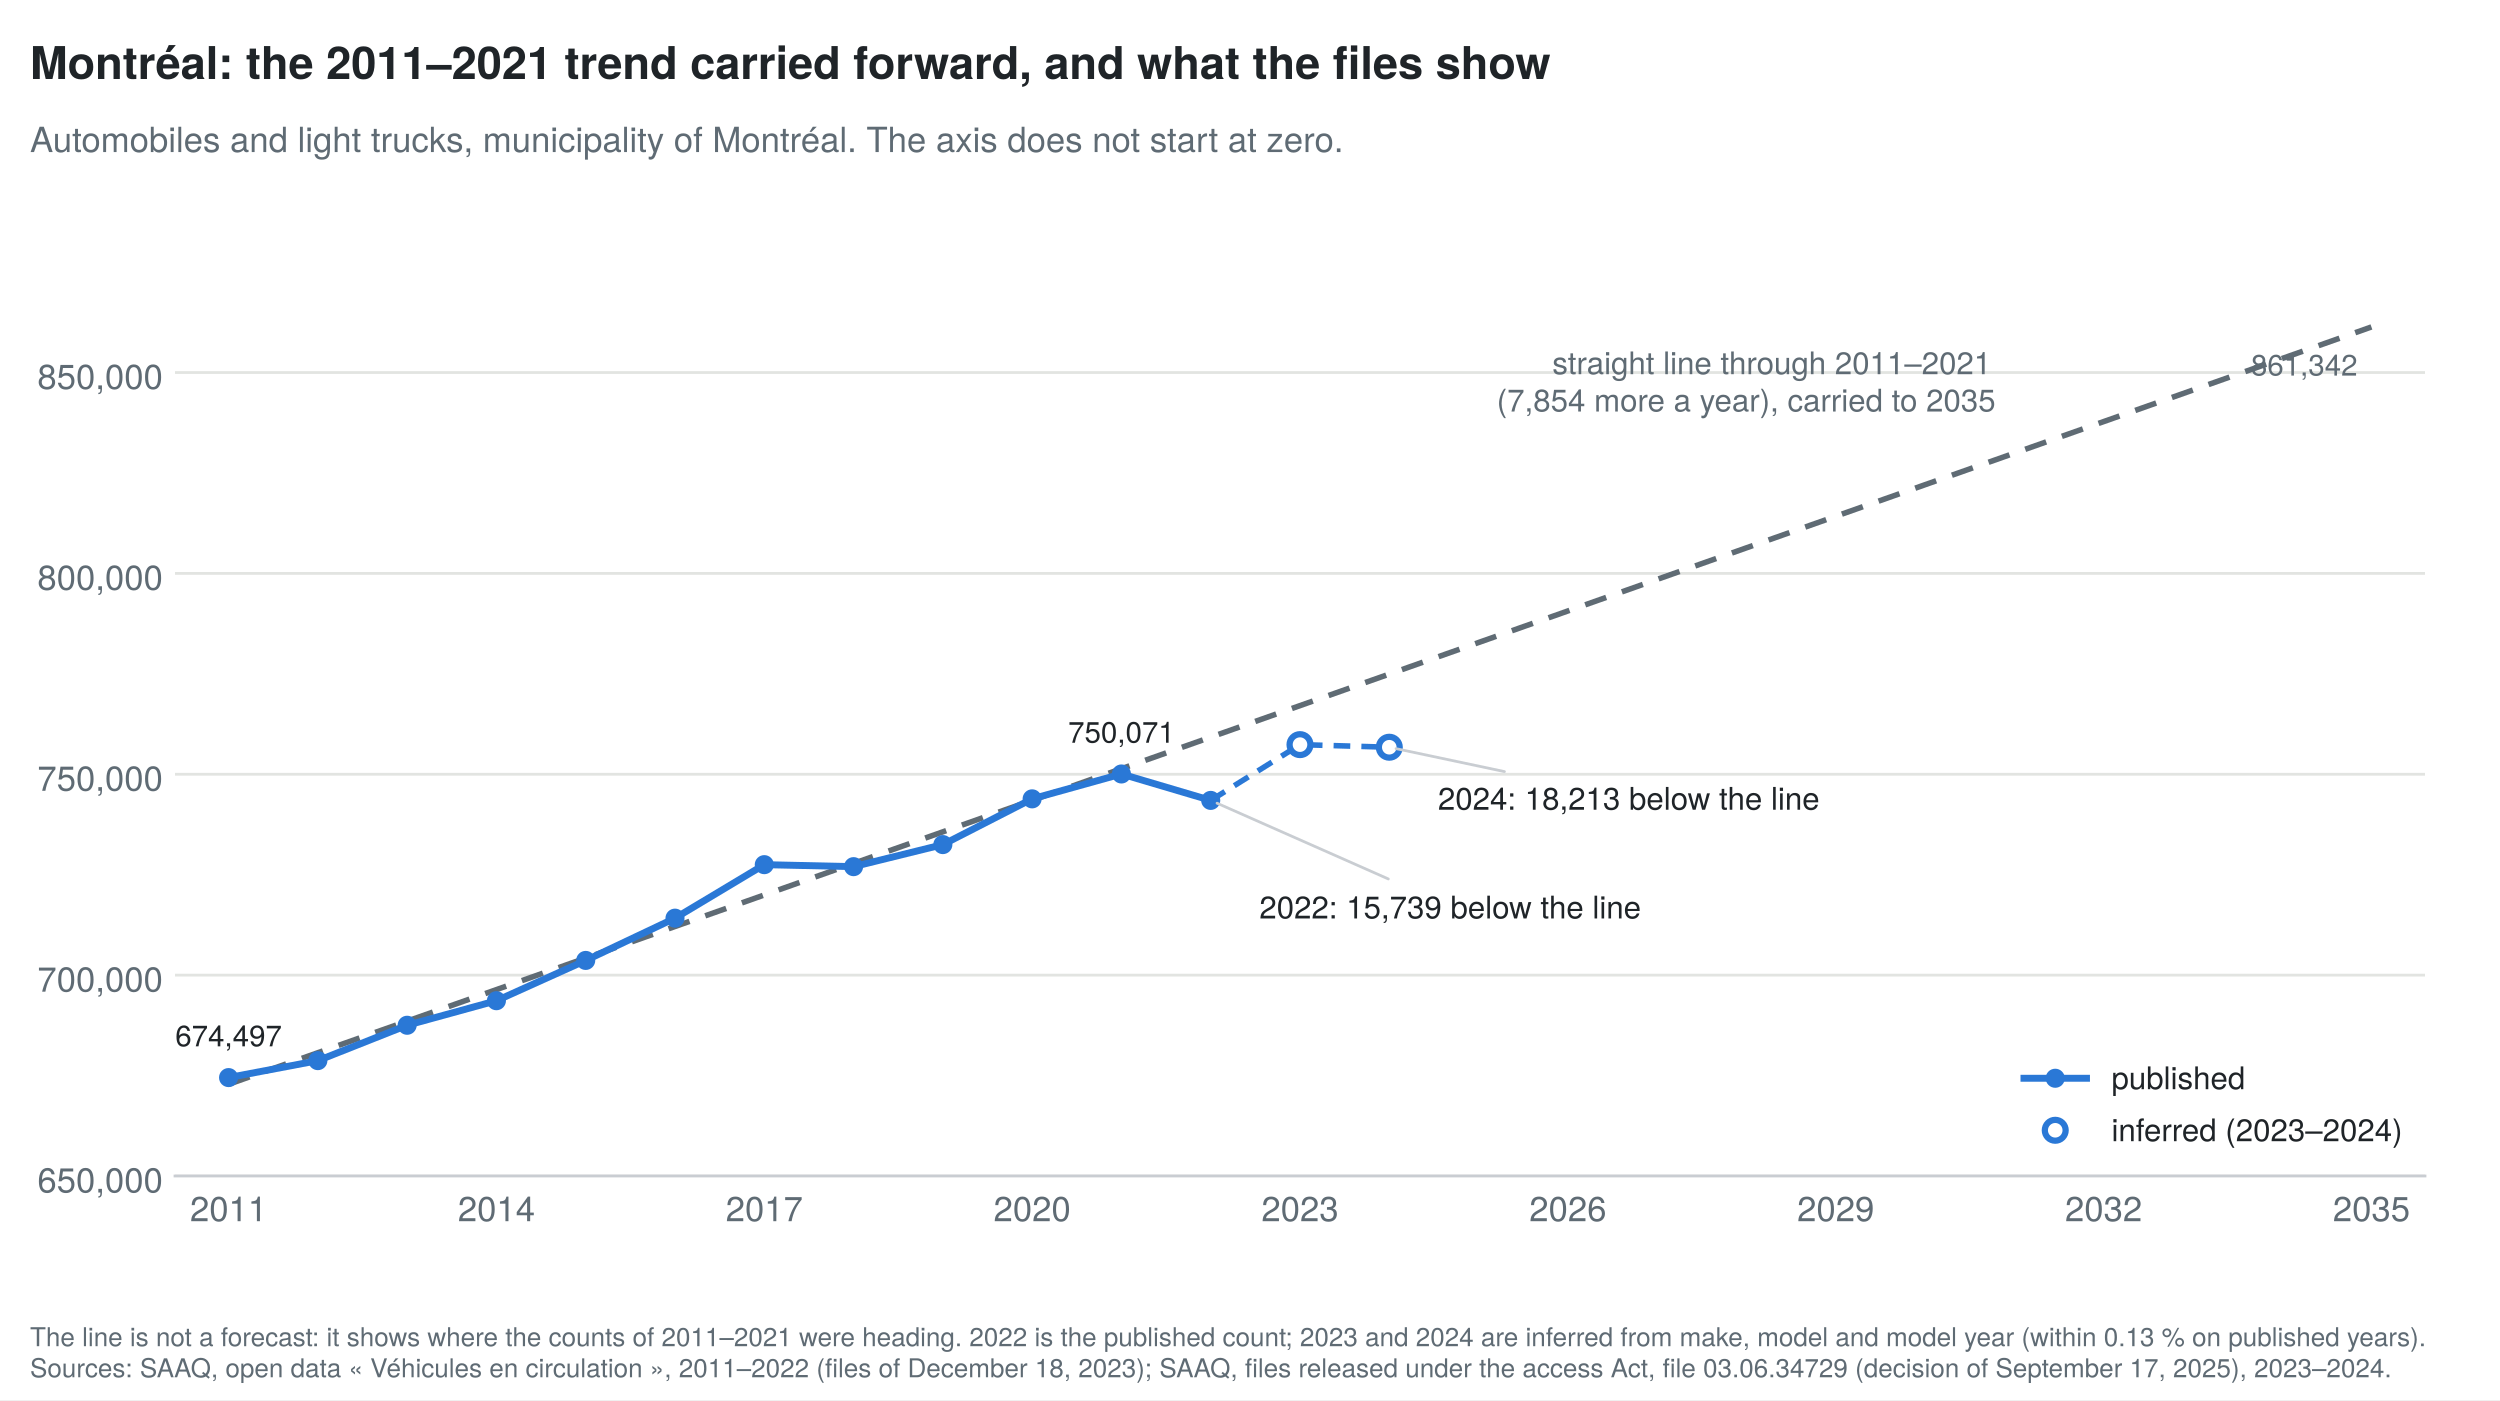
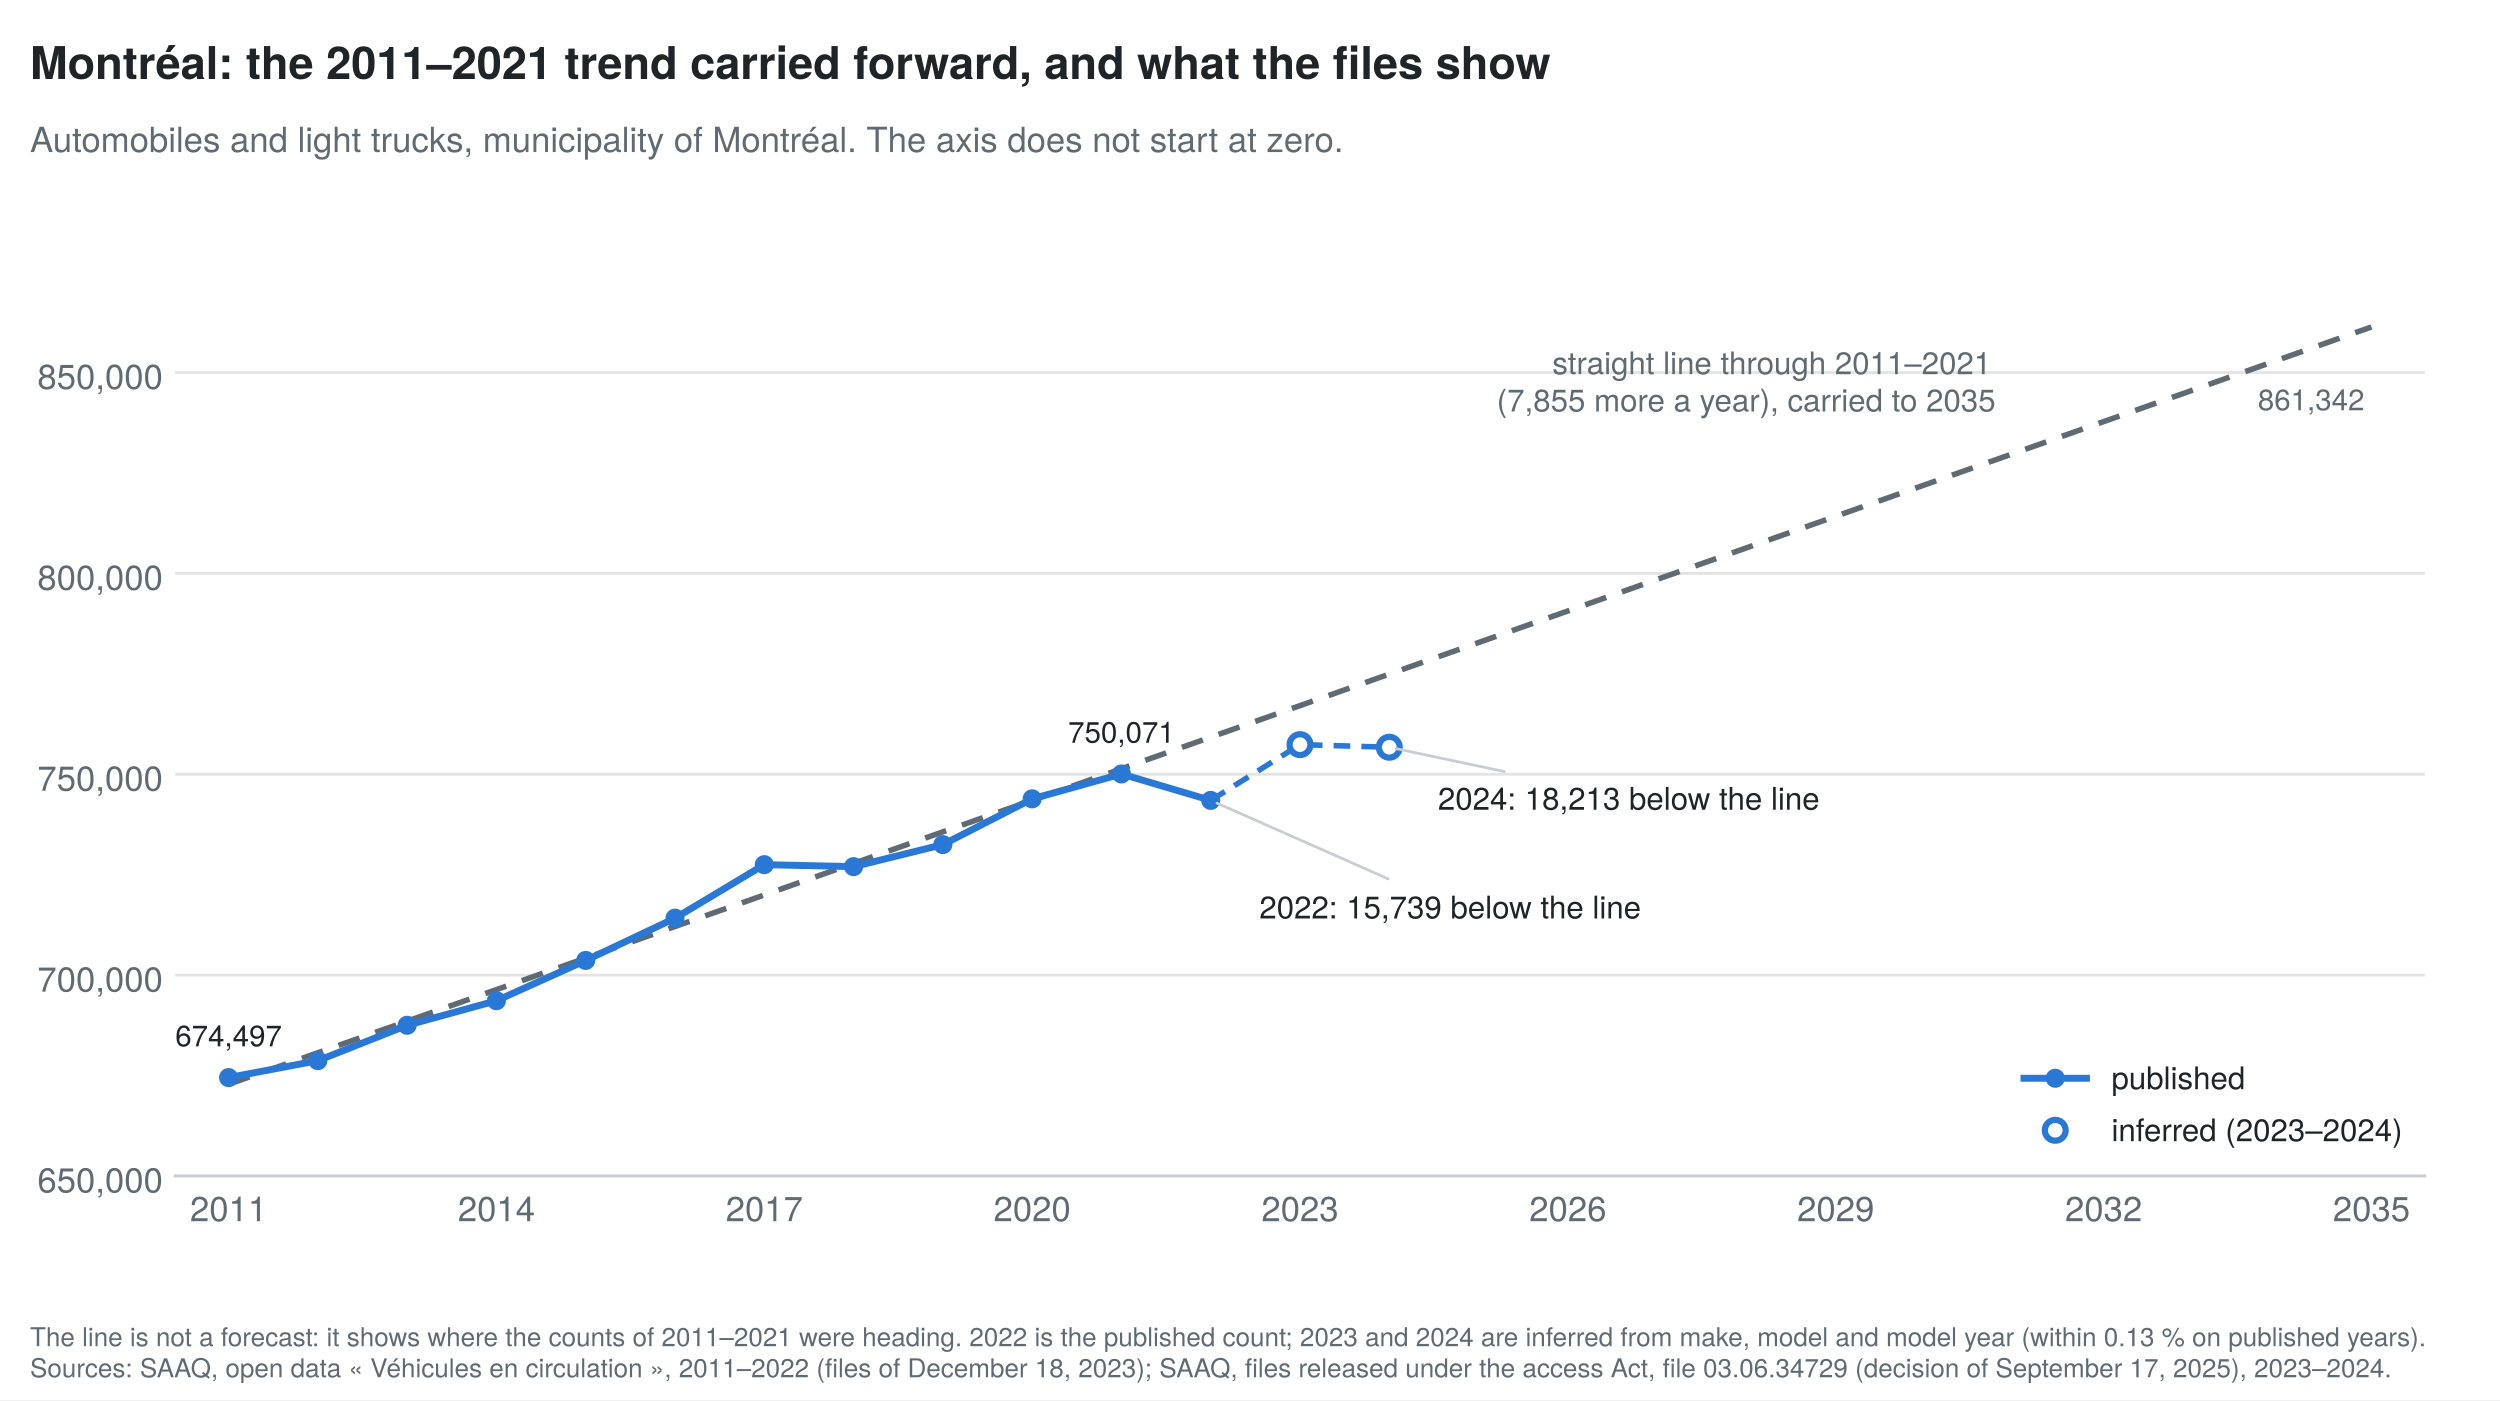
<svg xmlns="http://www.w3.org/2000/svg" xmlns:xlink="http://www.w3.org/1999/xlink" width="720pt" height="403.2pt" viewBox="0 0 720 403.2" version="1.1">
  <defs>
    <style type="text/css">*{stroke-linejoin: round; stroke-linecap: butt}</style>
  </defs>
  <g id="figure_1">
    <g id="patch_1">
      <path d="M 0 403.2  L 720 403.2  L 720 0  L 0 0  z " style="fill: #ffffff" />
    </g>
    <g id="axes_1">
      <g id="patch_2">
        <path d="M 50.4 338.688  L 698.4 338.688  L 698.4 72.576  L 50.4 72.576  z " style="fill: #ffffff" />
      </g>
      <g id="matplotlib.axis_1">
        <g id="xtick_1">
          <g id="line2d_1" />
          <g id="text_1">
            <text style="font-size: 10px; font-family: 'Helvetica Neue'; text-anchor: middle; fill: #5f6b74" x="65.829" y="351.708" transform="rotate(-0 65.82857 351.708)">2011</text>
          </g>
        </g>
        <g id="xtick_2">
          <g id="line2d_2" />
          <g id="text_2">
            <text style="font-size: 10px; font-family: 'Helvetica Neue'; text-anchor: middle; fill: #5f6b74" x="142.971" y="351.708" transform="rotate(-0 142.9714 351.708)">2014</text>
          </g>
        </g>
        <g id="xtick_3">
          <g id="line2d_3" />
          <g id="text_3">
            <text style="font-size: 10px; font-family: 'Helvetica Neue'; text-anchor: middle; fill: #5f6b74" x="220.114" y="351.708" transform="rotate(-0 220.1143 351.708)">2017</text>
          </g>
        </g>
        <g id="xtick_4">
          <g id="line2d_4" />
          <g id="text_4">
            <text style="font-size: 10px; font-family: 'Helvetica Neue'; text-anchor: middle; fill: #5f6b74" x="297.257" y="351.708" transform="rotate(-0 297.2571 351.708)">2020</text>
          </g>
        </g>
        <g id="xtick_5">
          <g id="line2d_5" />
          <g id="text_5">
            <text style="font-size: 10px; font-family: 'Helvetica Neue'; text-anchor: middle; fill: #5f6b74" x="374.4" y="351.708" transform="rotate(-0 374.4 351.708)">2023</text>
          </g>
        </g>
        <g id="xtick_6">
          <g id="line2d_6" />
          <g id="text_6">
            <text style="font-size: 10px; font-family: 'Helvetica Neue'; text-anchor: middle; fill: #5f6b74" x="451.543" y="351.708" transform="rotate(-0 451.5429 351.708)">2026</text>
          </g>
        </g>
        <g id="xtick_7">
          <g id="line2d_7" />
          <g id="text_7">
            <text style="font-size: 10px; font-family: 'Helvetica Neue'; text-anchor: middle; fill: #5f6b74" x="528.686" y="351.708" transform="rotate(-0 528.6857 351.708)">2029</text>
          </g>
        </g>
        <g id="xtick_8">
          <g id="line2d_8" />
          <g id="text_8">
            <text style="font-size: 10px; font-family: 'Helvetica Neue'; text-anchor: middle; fill: #5f6b74" x="605.829" y="351.708" transform="rotate(-0 605.8286 351.708)">2032</text>
          </g>
        </g>
        <g id="xtick_9">
          <g id="line2d_9" />
          <g id="text_9">
            <text style="font-size: 10px; font-family: 'Helvetica Neue'; text-anchor: middle; fill: #5f6b74" x="682.971" y="351.708" transform="rotate(-0 682.9714 351.708)">2035</text>
          </g>
        </g>
      </g>
      <g id="matplotlib.axis_2">
        <g id="ytick_1">
          <g id="line2d_10">
-             <path d="M 50.4 338.688  L 698.4 338.688  " clip-path="url(#p3953922938)" style="fill: none; stroke: #e2e4e1; stroke-width: 0.8; stroke-linecap: square" />
+             <path d="M 50.4 338.688  L 698.4 338.688  " clip-path="url(#p4f860af6c6)" style="fill: none; stroke: #e2e4e1; stroke-width: 0.8; stroke-linecap: square" />
          </g>
          <g id="line2d_11" />
          <g id="text_10">
            <text style="font-size: 10px; font-family: 'Helvetica Neue'; text-anchor: end; fill: #5f6b74" x="46.9" y="343.448" transform="rotate(-0 46.9 343.448)">650,000</text>
          </g>
        </g>
        <g id="ytick_2">
          <g id="line2d_12">
-             <path d="M 50.4 280.838  L 698.4 280.838  " clip-path="url(#p3953922938)" style="fill: none; stroke: #e2e4e1; stroke-width: 0.8; stroke-linecap: square" />
+             <path d="M 50.4 280.838  L 698.4 280.838  " clip-path="url(#p4f860af6c6)" style="fill: none; stroke: #e2e4e1; stroke-width: 0.8; stroke-linecap: square" />
          </g>
          <g id="line2d_13" />
          <g id="text_11">
            <text style="font-size: 10px; font-family: 'Helvetica Neue'; text-anchor: end; fill: #5f6b74" x="46.9" y="285.598" transform="rotate(-0 46.9 285.5976)">700,000</text>
          </g>
        </g>
        <g id="ytick_3">
          <g id="line2d_14">
-             <path d="M 50.4 222.987  L 698.4 222.987  " clip-path="url(#p3953922938)" style="fill: none; stroke: #e2e4e1; stroke-width: 0.8; stroke-linecap: square" />
+             <path d="M 50.4 222.987  L 698.4 222.987  " clip-path="url(#p4f860af6c6)" style="fill: none; stroke: #e2e4e1; stroke-width: 0.8; stroke-linecap: square" />
          </g>
          <g id="line2d_15" />
          <g id="text_12">
            <text style="font-size: 10px; font-family: 'Helvetica Neue'; text-anchor: end; fill: #5f6b74" x="46.9" y="227.747" transform="rotate(-0 46.9 227.7471)">750,000</text>
          </g>
        </g>
        <g id="ytick_4">
          <g id="line2d_16">
-             <path d="M 50.4 165.137  L 698.4 165.137  " clip-path="url(#p3953922938)" style="fill: none; stroke: #e2e4e1; stroke-width: 0.8; stroke-linecap: square" />
+             <path d="M 50.4 165.137  L 698.4 165.137  " clip-path="url(#p4f860af6c6)" style="fill: none; stroke: #e2e4e1; stroke-width: 0.8; stroke-linecap: square" />
          </g>
          <g id="line2d_17" />
          <g id="text_13">
            <text style="font-size: 10px; font-family: 'Helvetica Neue'; text-anchor: end; fill: #5f6b74" x="46.9" y="169.897" transform="rotate(-0 46.9 169.8967)">800,000</text>
          </g>
        </g>
        <g id="ytick_5">
          <g id="line2d_18">
-             <path d="M 50.4 107.286  L 698.4 107.286  " clip-path="url(#p3953922938)" style="fill: none; stroke: #e2e4e1; stroke-width: 0.8; stroke-linecap: square" />
+             <path d="M 50.4 107.286  L 698.4 107.286  " clip-path="url(#p4f860af6c6)" style="fill: none; stroke: #e2e4e1; stroke-width: 0.8; stroke-linecap: square" />
          </g>
          <g id="line2d_19" />
          <g id="text_14">
            <text style="font-size: 10px; font-family: 'Helvetica Neue'; text-anchor: end; fill: #5f6b74" x="46.9" y="112.046" transform="rotate(-0 46.9 112.0463)">850,000</text>
          </g>
        </g>
      </g>
      <g id="line2d_20">
-         <path d="M 65.829 312.271  L 91.543 303.183  L 117.257 294.095  L 142.971 285.007  L 168.686 275.919  L 194.4 266.832  L 220.114 257.744  L 245.829 248.657  L 271.543 239.568  L 297.257 230.48  L 322.971 221.393  L 348.686 212.304  L 374.4 203.217  L 400.114 194.129  L 425.829 185.042  L 451.543 175.954  L 477.257 166.865  L 502.971 157.778  L 528.686 148.69  L 554.4 139.603  L 580.114 130.514  L 605.829 121.427  L 631.543 112.339  L 657.257 103.251  L 682.971 94.163  " clip-path="url(#p3953922938)" style="fill: none; stroke-dasharray: 6.4,4.8; stroke-dashoffset: 0; stroke: #5f6b74; stroke-width: 1.6" />
+         <path d="M 65.829 312.271  L 91.543 303.183  L 117.257 294.095  L 142.971 285.007  L 168.686 275.919  L 194.4 266.832  L 220.114 257.744  L 245.829 248.657  L 271.543 239.568  L 297.257 230.48  L 322.971 221.393  L 348.686 212.304  L 374.4 203.217  L 400.114 194.129  L 425.829 185.042  L 451.543 175.954  L 477.257 166.865  L 502.971 157.778  L 528.686 148.69  L 554.4 139.603  L 580.114 130.514  L 605.829 121.427  L 631.543 112.339  L 657.257 103.251  L 682.971 94.163  " clip-path="url(#p4f860af6c6)" style="fill: none; stroke-dasharray: 6.4,4.8; stroke-dashoffset: 0; stroke: #5f6b74; stroke-width: 1.6" />
      </g>
      <g id="line2d_21">
-         <path d="M 65.829 310.345  L 91.543 305.461  L 117.257 295.275  L 142.971 288.202  L 168.686 276.603  L 194.4 264.43  L 220.114 249.021  L 245.829 249.596  L 271.543 243.242  L 297.257 230.069  L 322.971 222.905  L 348.686 230.515  " clip-path="url(#p3953922938)" style="fill: none; stroke: #2a78d6; stroke-width: 2; stroke-linecap: square" />
+         <path d="M 65.829 310.345  L 91.543 305.461  L 117.257 295.275  L 142.971 288.202  L 168.686 276.603  L 194.4 264.43  L 220.114 249.021  L 245.829 249.596  L 271.543 243.242  L 297.257 230.069  L 322.971 222.905  L 348.686 230.515  " clip-path="url(#p4f860af6c6)" style="fill: none; stroke: #2a78d6; stroke-width: 2; stroke-linecap: square" />
        <defs>
-           <path id="m9acce81c6f" d="M 0 2.25  C 0.597 2.25 1.169 2.013 1.591 1.591  C 2.013 1.169 2.25 0.597 2.25 0  C 2.25 -0.597 2.013 -1.169 1.591 -1.591  C 1.169 -2.013 0.597 -2.25 0 -2.25  C -0.597 -2.25 -1.169 -2.013 -1.591 -1.591  C -2.013 -1.169 -2.25 -0.597 -2.25 0  C -2.25 0.597 -2.013 1.169 -1.591 1.591  C -1.169 2.013 -0.597 2.25 0 2.25  z " style="stroke: #2a78d6" />
+           <path id="m3dd5993544" d="M 0 2.25  C 0.597 2.25 1.169 2.013 1.591 1.591  C 2.013 1.169 2.25 0.597 2.25 0  C 2.25 -0.597 2.013 -1.169 1.591 -1.591  C 1.169 -2.013 0.597 -2.25 0 -2.25  C -0.597 -2.25 -1.169 -2.013 -1.591 -1.591  C -2.013 -1.169 -2.25 -0.597 -2.25 0  C -2.25 0.597 -2.013 1.169 -1.591 1.591  C -1.169 2.013 -0.597 2.25 0 2.25  z " style="stroke: #2a78d6" />
        </defs>
-         <g clip-path="url(#p3953922938)">
-           <use xlink:href="#m9acce81c6f" x="65.829" y="310.345" style="fill: #2a78d6; stroke: #2a78d6" />
-           <use xlink:href="#m9acce81c6f" x="91.543" y="305.461" style="fill: #2a78d6; stroke: #2a78d6" />
-           <use xlink:href="#m9acce81c6f" x="117.257" y="295.275" style="fill: #2a78d6; stroke: #2a78d6" />
-           <use xlink:href="#m9acce81c6f" x="142.971" y="288.202" style="fill: #2a78d6; stroke: #2a78d6" />
-           <use xlink:href="#m9acce81c6f" x="168.686" y="276.603" style="fill: #2a78d6; stroke: #2a78d6" />
-           <use xlink:href="#m9acce81c6f" x="194.4" y="264.43" style="fill: #2a78d6; stroke: #2a78d6" />
-           <use xlink:href="#m9acce81c6f" x="220.114" y="249.021" style="fill: #2a78d6; stroke: #2a78d6" />
-           <use xlink:href="#m9acce81c6f" x="245.829" y="249.596" style="fill: #2a78d6; stroke: #2a78d6" />
-           <use xlink:href="#m9acce81c6f" x="271.543" y="243.242" style="fill: #2a78d6; stroke: #2a78d6" />
-           <use xlink:href="#m9acce81c6f" x="297.257" y="230.069" style="fill: #2a78d6; stroke: #2a78d6" />
-           <use xlink:href="#m9acce81c6f" x="322.971" y="222.905" style="fill: #2a78d6; stroke: #2a78d6" />
-           <use xlink:href="#m9acce81c6f" x="348.686" y="230.515" style="fill: #2a78d6; stroke: #2a78d6" />
+         <g clip-path="url(#p4f860af6c6)">
+           <use xlink:href="#m3dd5993544" x="65.829" y="310.345" style="fill: #2a78d6; stroke: #2a78d6" />
+           <use xlink:href="#m3dd5993544" x="91.543" y="305.461" style="fill: #2a78d6; stroke: #2a78d6" />
+           <use xlink:href="#m3dd5993544" x="117.257" y="295.275" style="fill: #2a78d6; stroke: #2a78d6" />
+           <use xlink:href="#m3dd5993544" x="142.971" y="288.202" style="fill: #2a78d6; stroke: #2a78d6" />
+           <use xlink:href="#m3dd5993544" x="168.686" y="276.603" style="fill: #2a78d6; stroke: #2a78d6" />
+           <use xlink:href="#m3dd5993544" x="194.4" y="264.43" style="fill: #2a78d6; stroke: #2a78d6" />
+           <use xlink:href="#m3dd5993544" x="220.114" y="249.021" style="fill: #2a78d6; stroke: #2a78d6" />
+           <use xlink:href="#m3dd5993544" x="245.829" y="249.596" style="fill: #2a78d6; stroke: #2a78d6" />
+           <use xlink:href="#m3dd5993544" x="271.543" y="243.242" style="fill: #2a78d6; stroke: #2a78d6" />
+           <use xlink:href="#m3dd5993544" x="297.257" y="230.069" style="fill: #2a78d6; stroke: #2a78d6" />
+           <use xlink:href="#m3dd5993544" x="322.971" y="222.905" style="fill: #2a78d6; stroke: #2a78d6" />
+           <use xlink:href="#m3dd5993544" x="348.686" y="230.515" style="fill: #2a78d6; stroke: #2a78d6" />
        </g>
      </g>
      <g id="line2d_22">
-         <path d="M 348.686 230.515  L 374.4 214.453  L 400.114 215.202  " clip-path="url(#p3953922938)" style="fill: none; stroke-dasharray: 4.8,3.2; stroke-dashoffset: 0; stroke: #2a78d6; stroke-width: 1.6" />
+         <path d="M 348.686 230.515  L 374.4 214.453  L 400.114 215.202  " clip-path="url(#p4f860af6c6)" style="fill: none; stroke-dasharray: 4.8,3.2; stroke-dashoffset: 0; stroke: #2a78d6; stroke-width: 1.6" />
      </g>
      <g id="line2d_23">
        <defs>
-           <path id="mb311d95ae1" d="M 0 3  C 0.796 3 1.559 2.684 2.121 2.121  C 2.684 1.559 3 0.796 3 0  C 3 -0.796 2.684 -1.559 2.121 -2.121  C 1.559 -2.684 0.796 -3 0 -3  C -0.796 -3 -1.559 -2.684 -2.121 -2.121  C -2.684 -1.559 -3 -0.796 -3 0  C -3 0.796 -2.684 1.559 -2.121 2.121  C -1.559 2.684 -0.796 3 0 3  z " style="stroke: #2a78d6; stroke-width: 1.8" />
+           <path id="mf13c77b045" d="M 0 3  C 0.796 3 1.559 2.684 2.121 2.121  C 2.684 1.559 3 0.796 3 0  C 3 -0.796 2.684 -1.559 2.121 -2.121  C 1.559 -2.684 0.796 -3 0 -3  C -0.796 -3 -1.559 -2.684 -2.121 -2.121  C -2.684 -1.559 -3 -0.796 -3 0  C -3 0.796 -2.684 1.559 -2.121 2.121  C -1.559 2.684 -0.796 3 0 3  z " style="stroke: #2a78d6; stroke-width: 1.8" />
        </defs>
-         <g clip-path="url(#p3953922938)">
-           <use xlink:href="#mb311d95ae1" x="374.4" y="214.453" style="fill: #ffffff; stroke: #2a78d6; stroke-width: 1.8" />
-           <use xlink:href="#mb311d95ae1" x="400.114" y="215.202" style="fill: #ffffff; stroke: #2a78d6; stroke-width: 1.8" />
+         <g clip-path="url(#p4f860af6c6)">
+           <use xlink:href="#mf13c77b045" x="374.4" y="214.453" style="fill: #ffffff; stroke: #2a78d6; stroke-width: 1.8" />
+           <use xlink:href="#mf13c77b045" x="400.114" y="215.202" style="fill: #ffffff; stroke: #2a78d6; stroke-width: 1.8" />
        </g>
      </g>
      <g id="patch_3">
        <path d="M 50.4 338.688  L 698.4 338.688  " style="fill: none; stroke: #c9cdd2; stroke-width: 0.8; stroke-linejoin: miter; stroke-linecap: square" />
      </g>
      <g id="text_15">
        <text style="font-size: 9px; font-family: 'Helvetica Neue'; fill: #5f6b74" transform="translate(447.0666 107.7774)">straight line through 2011–2021</text>
-         <text style="font-size: 9px; font-family: 'Helvetica Neue'; fill: #5f6b74" transform="translate(431.0719 118.5144)">(7,854 more a year), carried to 2035</text>
+         <text style="font-size: 9px; font-family: 'Helvetica Neue'; fill: #5f6b74" transform="translate(431.0719 118.5144)">(7,855 more a year), carried to 2035</text>
      </g>
      <g id="patch_4">
        <path d="M 399.833 253.137  Q 375.173 242.23 350.512 231.322  " style="fill: none; stroke: #c9cdd2; stroke-width: 0.8; stroke-linecap: round" />
      </g>
      <g id="text_16">
        <text style="font-size: 9px; font-family: 'Helvetica Neue'; text-anchor: start; fill: #1f2428" x="362.686" y="264.515" transform="rotate(-0 362.6857 264.5146)">2022: 15,739 below the line</text>
      </g>
      <g id="patch_5">
        <path d="M 433.275 222.218  Q 417.672 218.917 402.069 215.615  " style="fill: none; stroke: #c9cdd2; stroke-width: 0.8; stroke-linecap: round" />
      </g>
      <g id="text_17">
        <text style="font-size: 9px; font-family: 'Helvetica Neue'; text-anchor: start; fill: #1f2428" x="414.114" y="233.202" transform="rotate(-0 414.1143 233.2016)">2024: 18,213 below the line</text>
      </g>
      <g id="text_18">
        <text style="font-size: 8.5px; font-family: 'Helvetica Neue'; text-anchor: middle; fill: #1f2428" x="65.829" y="301.345" transform="rotate(-0 65.82857 301.3448)">674,497</text>
      </g>
      <g id="text_19">
        <text style="font-size: 8.5px; font-family: 'Helvetica Neue'; text-anchor: middle; fill: #1f2428" x="322.971" y="213.905" transform="rotate(-0 322.9714 213.905)">750,071</text>
      </g>
      <g id="text_20">
-         <text style="font-size: 8.5px; font-family: 'Helvetica Neue'; text-anchor: end; fill: #5f6b74" x="678.971" y="108.163" transform="rotate(-0 678.9714 108.1635)">861,342</text>
+         <text style="font-size: 8.5px; font-family: 'Helvetica Neue'; text-anchor: end; fill: #5f6b74" x="680.971" y="118.163" transform="rotate(-0 680.9714 118.1635)">861,342</text>
      </g>
      <g id="legend_1">
        <g id="line2d_24">
          <path d="M 582.908 310.536  L 591.908 310.536  L 600.908 310.536  " style="fill: none; stroke: #2a78d6; stroke-width: 2; stroke-linecap: square" />
          <g>
-             <use xlink:href="#m9acce81c6f" x="591.908" y="310.536" style="fill: #2a78d6; stroke: #2a78d6" />
+             <use xlink:href="#m3dd5993544" x="591.908" y="310.536" style="fill: #2a78d6; stroke: #2a78d6" />
          </g>
        </g>
        <g id="text_21">
          <text style="font-size: 9px; font-family: 'Helvetica Neue'; text-anchor: start; fill: #1f2428" x="608.107" y="313.686" transform="rotate(-0 608.1075 313.686)">published</text>
        </g>
        <g id="line2d_25">
          <g>
-             <use xlink:href="#mb311d95ae1" x="591.908" y="325.521" style="fill: #ffffff; stroke: #2a78d6; stroke-width: 1.8" />
+             <use xlink:href="#mf13c77b045" x="591.908" y="325.521" style="fill: #ffffff; stroke: #2a78d6; stroke-width: 1.8" />
          </g>
        </g>
        <g id="text_22">
          <text style="font-size: 9px; font-family: 'Helvetica Neue'; text-anchor: start; fill: #1f2428" x="608.107" y="328.671" transform="rotate(-0 608.1075 328.671)">inferred (2023–2024)</text>
        </g>
      </g>
    </g>
    <g id="text_23">
      <text style="font-weight: 700; font-size: 13px; font-family: 'Helvetica Neue'; text-anchor: start; fill: #1f2428" x="8.64" y="22.755" transform="rotate(-0 8.64 22.755)">Montréal: the 2011–2021 trend carried forward, and what the files show</text>
    </g>
    <g id="text_24">
      <text style="font-size: 10px; font-family: 'Helvetica Neue'; text-anchor: start; fill: #5f6b74" x="8.64" y="43.792" transform="rotate(-0 8.64 43.792)">Automobiles and light trucks, municipality of Montréal. The axis does not start at zero.</text>
    </g>
    <g id="text_25">
      <text style="font-size: 7.5px; font-family: 'Helvetica Neue'; fill: #5f6b74" transform="translate(8.64 387.7116)">The line is not a forecast: it shows where the counts of 2011–2021 were heading. 2022 is the published count; 2023 and 2024 are inferred from make, model and model year (within 0.13 % on published years).</text>
      <text style="font-size: 7.5px; font-family: 'Helvetica Neue'; fill: #5f6b74" transform="translate(8.64 396.6591)">Sources: SAAQ, open data « Véhicules en circulation », 2011–2022 (files of December 18, 2023); SAAQ, files released under the access Act, file 03.06.34729 (decision of September 17, 2025), 2023–2024.</text>
    </g>
  </g>
  <defs>
-     <clipPath id="p3953922938">
+     <clipPath id="p4f860af6c6">
      <rect x="50.4" y="72.576" width="648" height="266.112" />
    </clipPath>
  </defs>
</svg>
